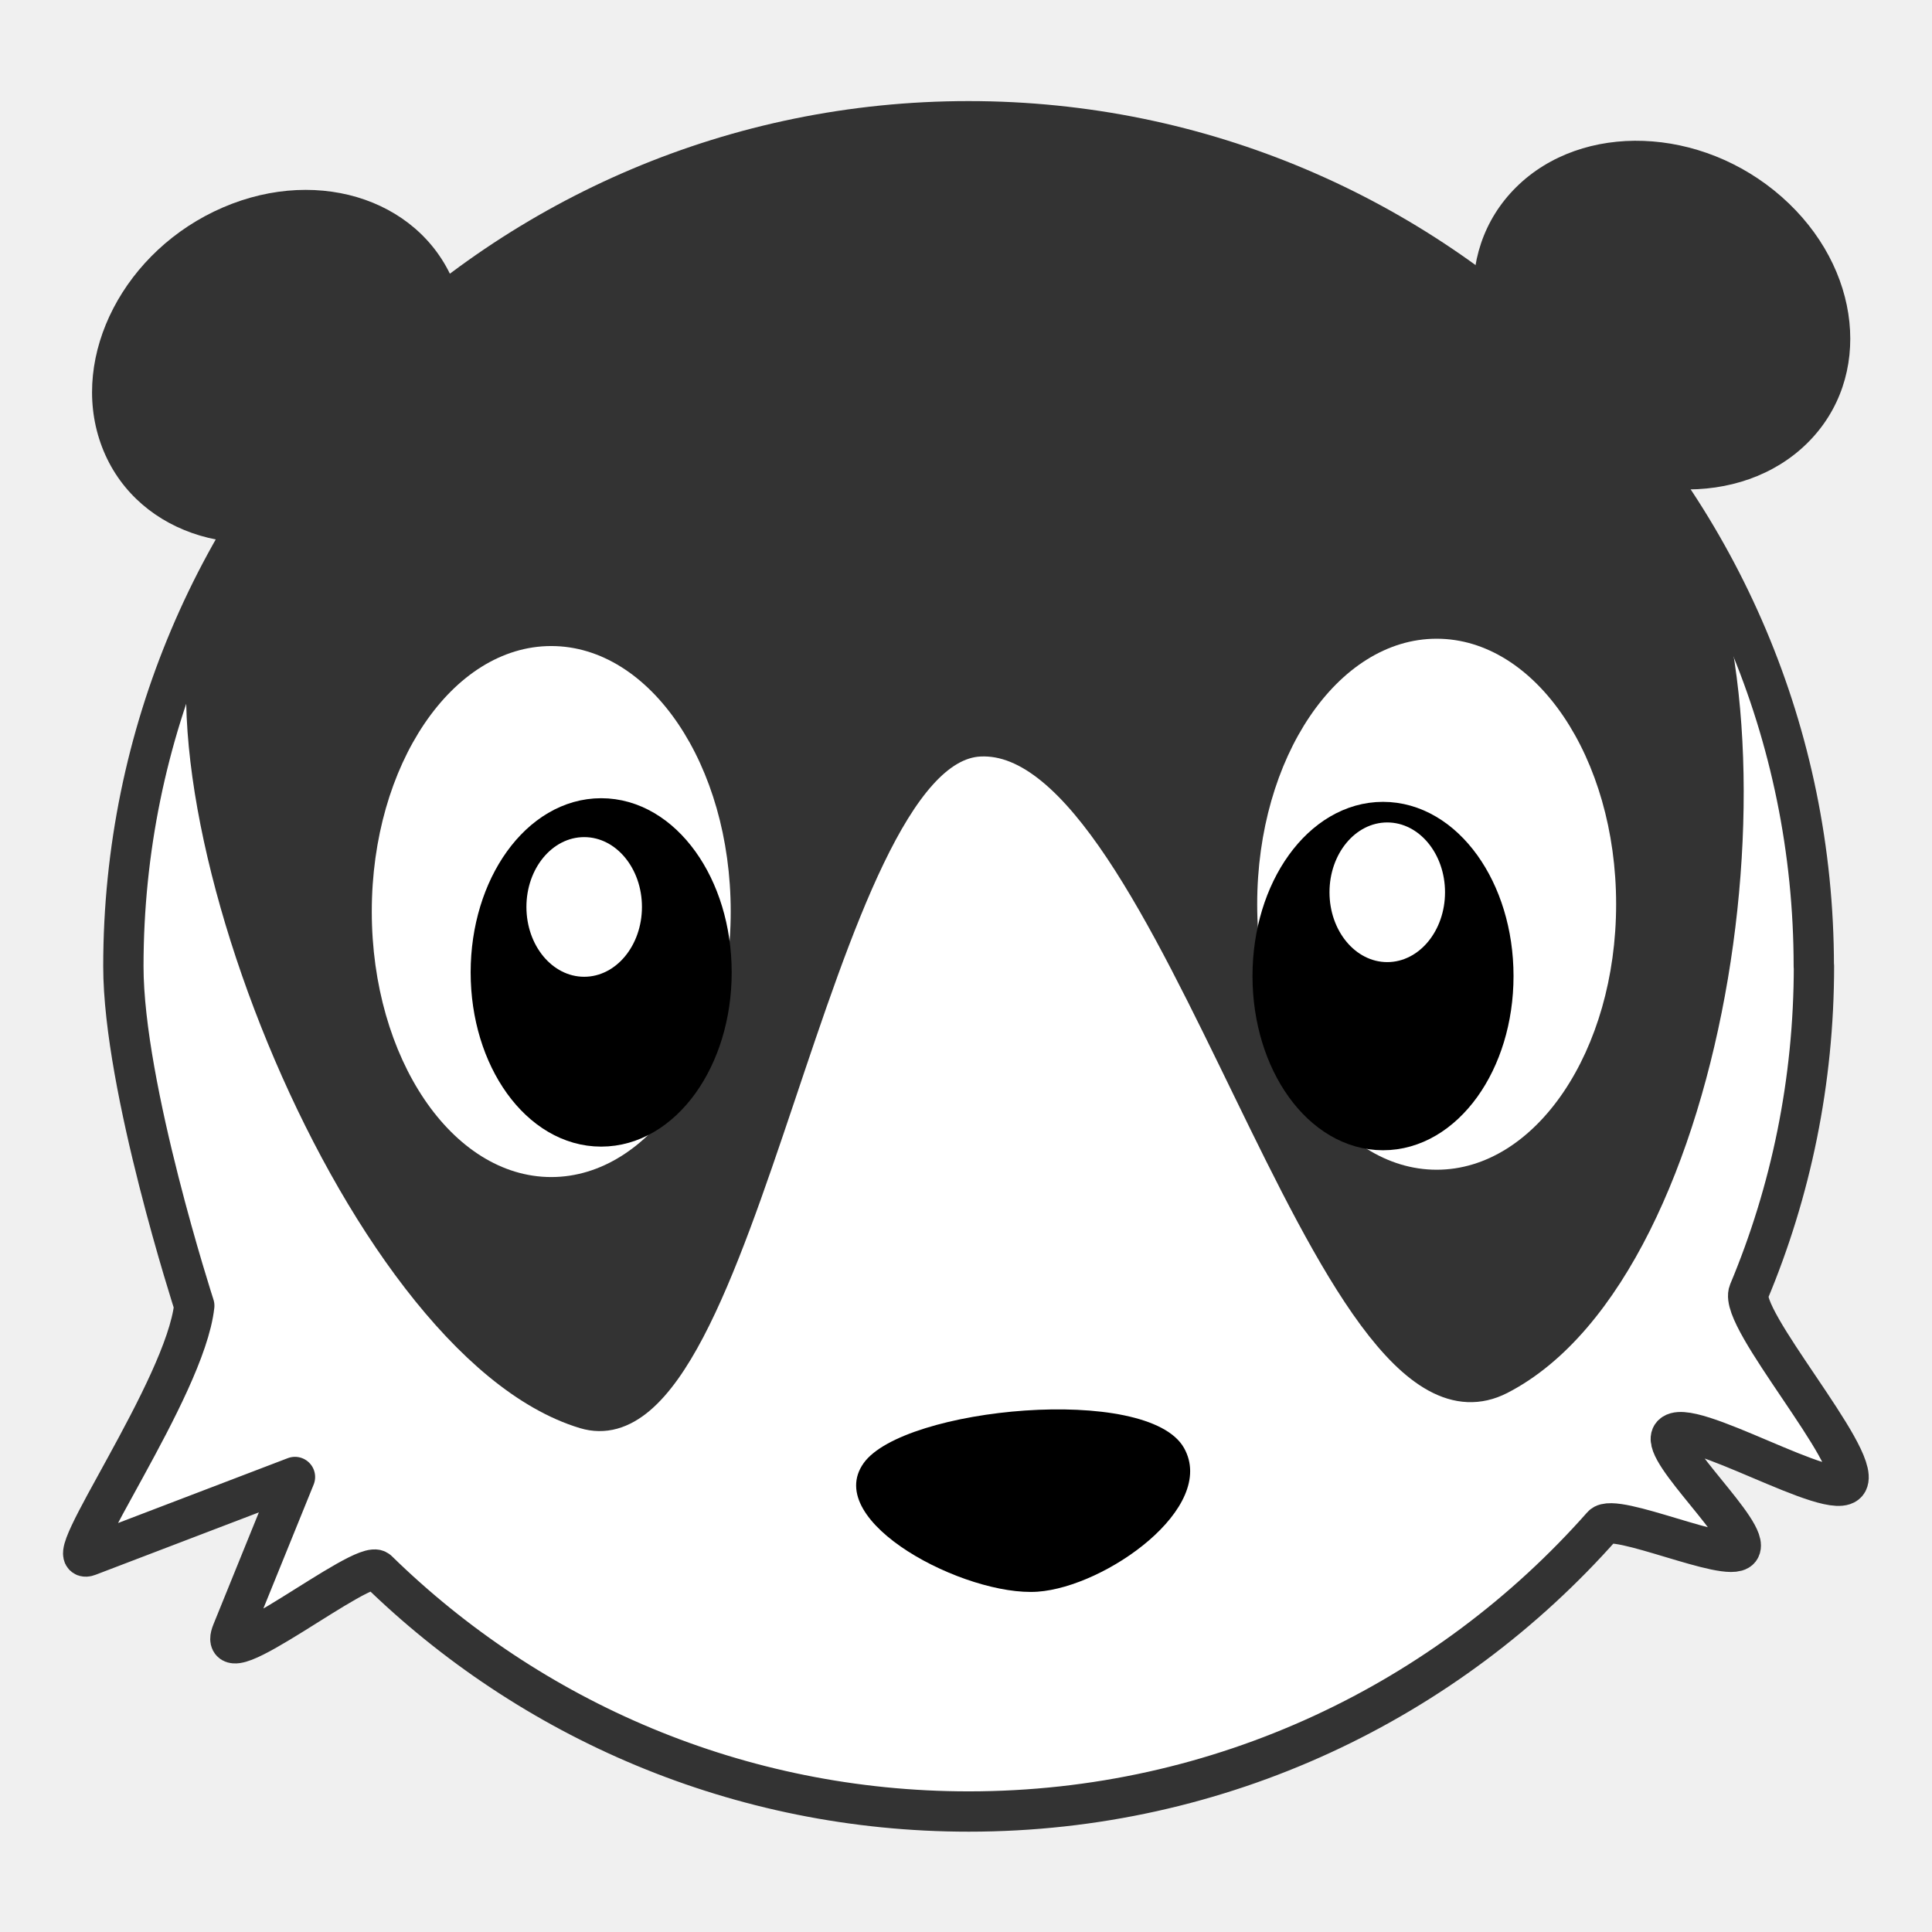
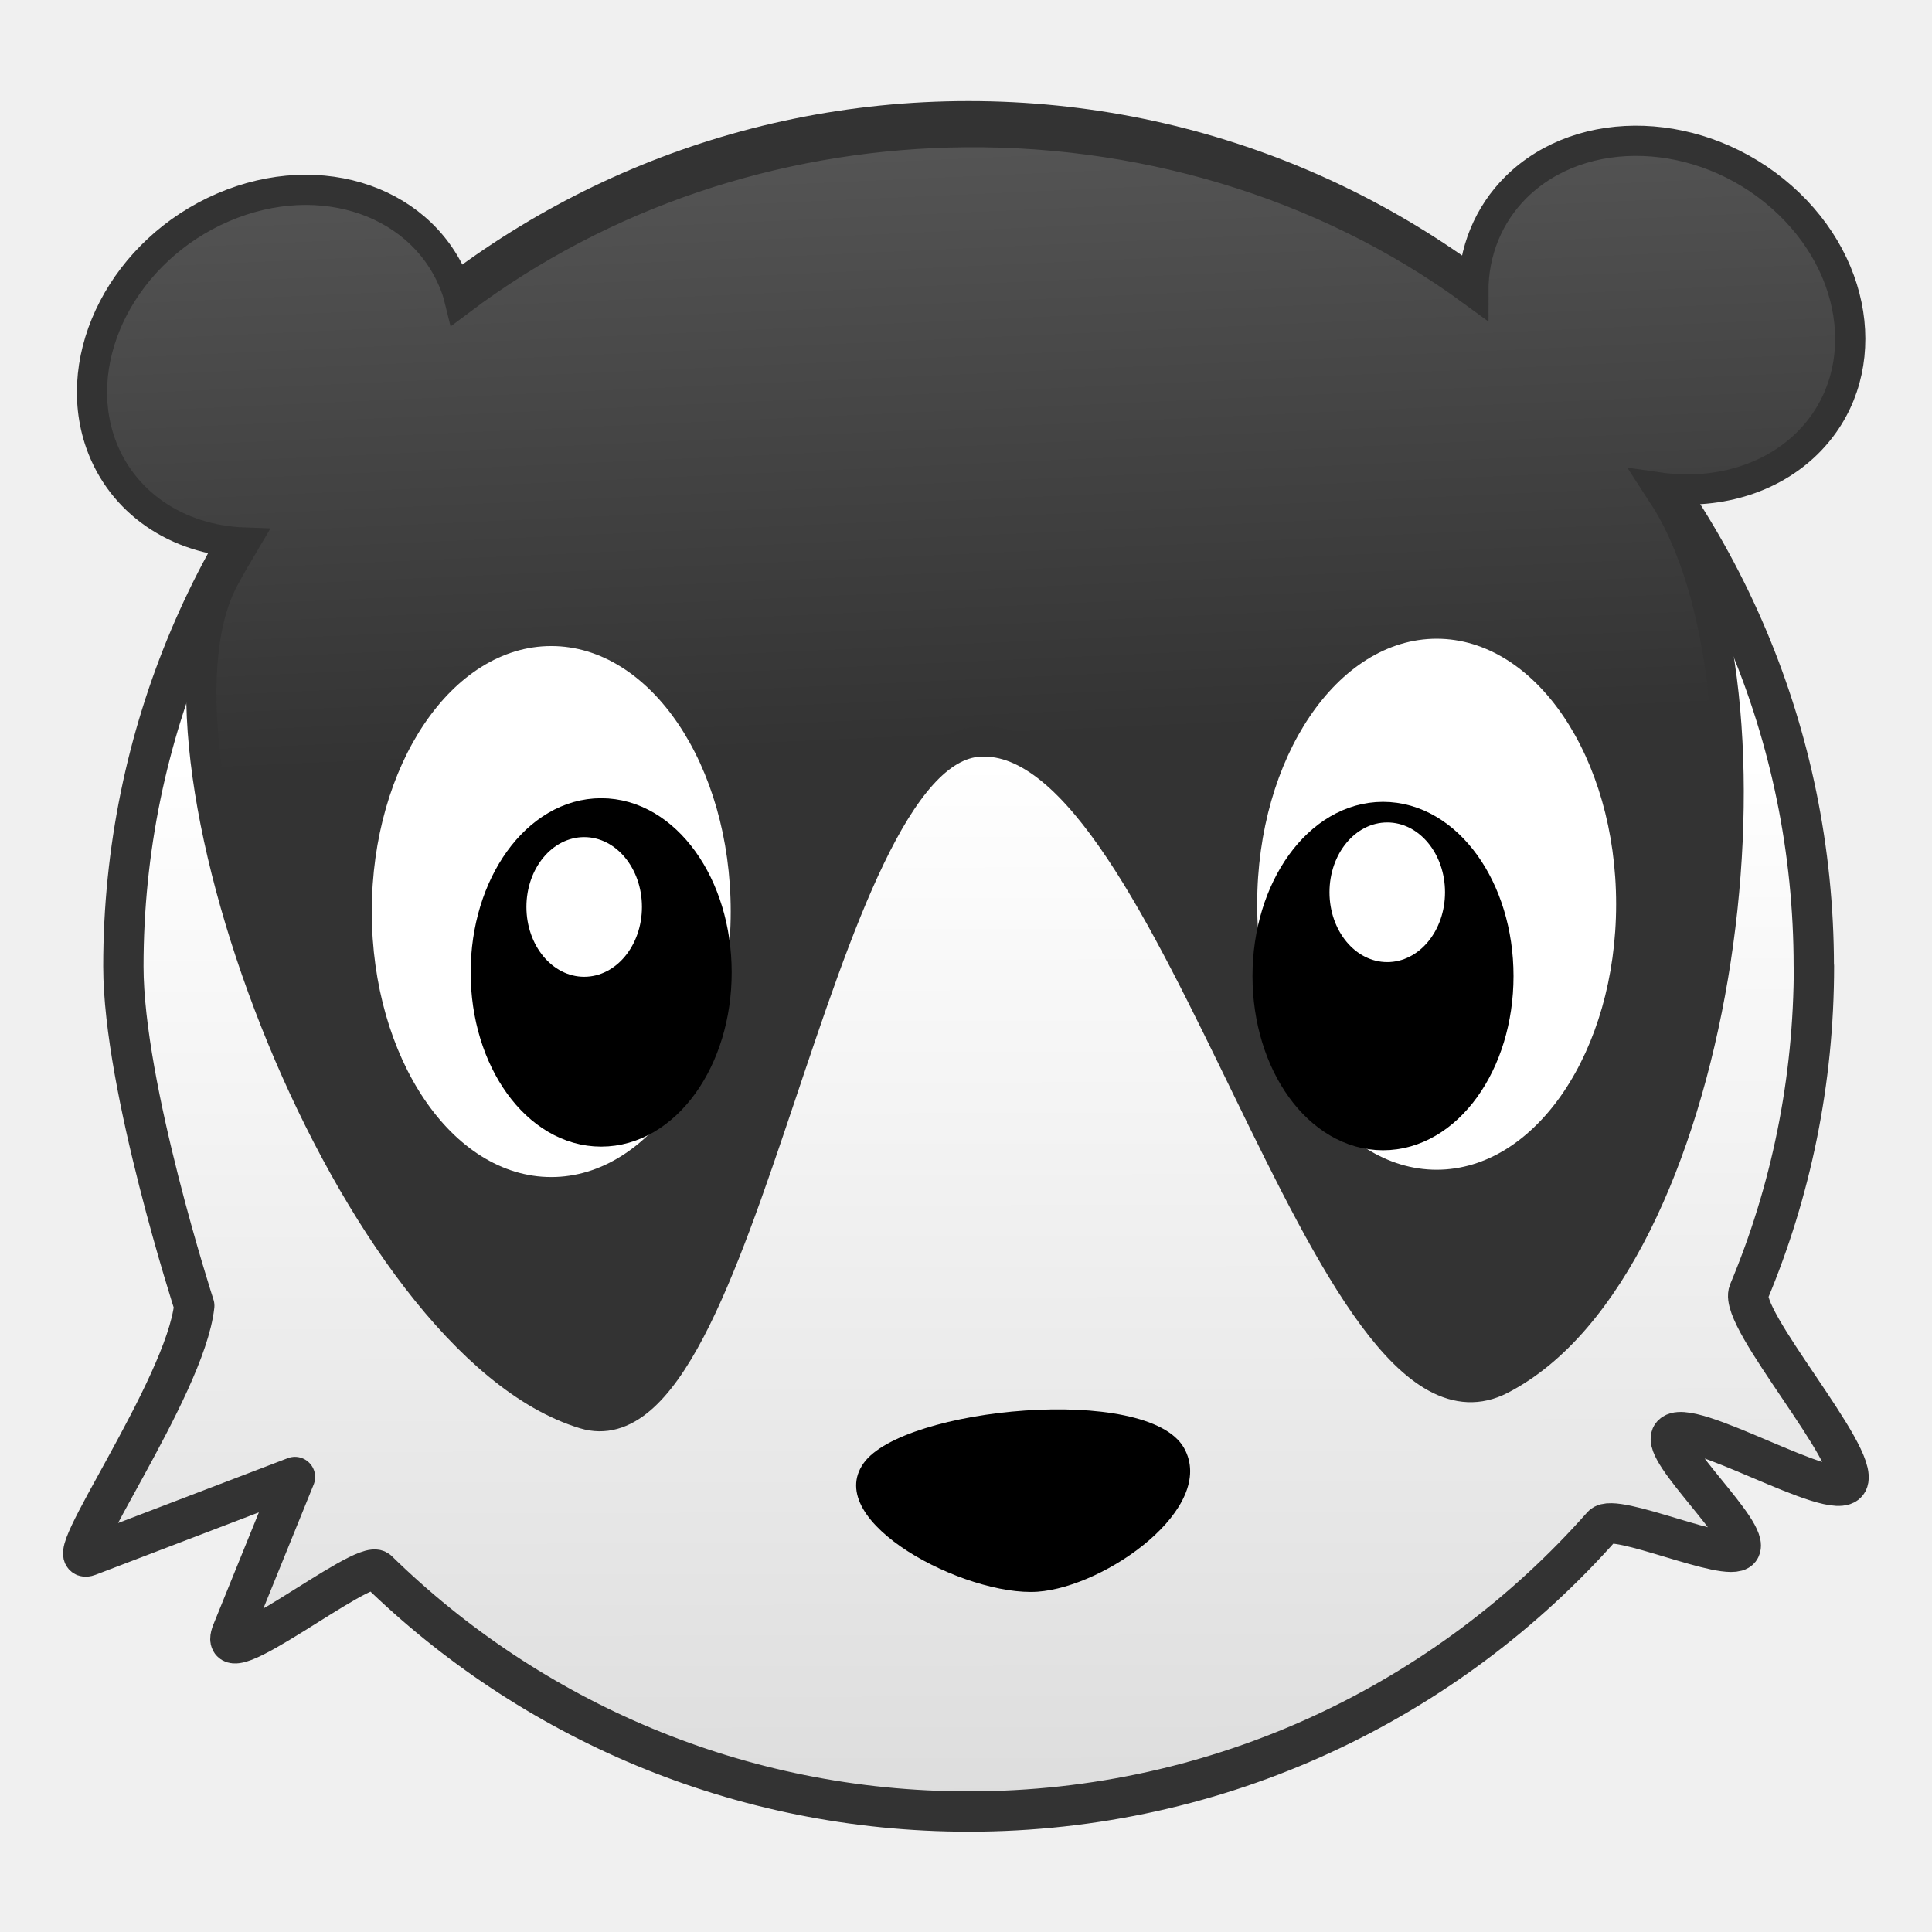
- <svg xmlns="http://www.w3.org/2000/svg" width="48" height="48" viewBox="0 0 12.7 12.7" version="1.1" id="svg1500">
-   <defs id="defs1494" />
+ <svg xmlns="http://www.w3.org/2000/svg" xmlns:xlink="http://www.w3.org/1999/xlink" width="48" height="48" viewBox="0 0 12.7 12.7" version="1.1" id="svg1500">
+   <defs id="defs1494">
+     <linearGradient id="linearGradient849">
+       <stop style="stop-color:#dddddd;stop-opacity:1" offset="0" id="stop845" />
+       <stop style="stop-color:#ffffff;stop-opacity:1" offset="1" id="stop847" />
+     </linearGradient>
+     <linearGradient id="linearGradient841">
+       <stop style="stop-color:#333333;stop-opacity:1;" offset="0" id="stop837" />
+       <stop style="stop-color:#555555;stop-opacity:1" offset="1" id="stop839" />
+     </linearGradient>
+     <linearGradient xlink:href="#linearGradient841" id="linearGradient843" x1="24.232" y1="18.438" x2="23.557" y2="3.291" gradientUnits="userSpaceOnUse" />
+     <linearGradient xlink:href="#linearGradient849" id="linearGradient851" x1="6.391" y1="296.16" x2="6.38" y2="289.296" gradientUnits="userSpaceOnUse" />
+   </defs>
  <g id="layer1" transform="translate(0,-284.3)">
-     <path style="fill:#ffffff;fill-opacity:1;stroke:#333333;stroke-width:0.265;stroke-linejoin:round;stroke-miterlimit:4;stroke-dasharray:none;stroke-opacity:1" d="m 11.924,290.65 c 0,0.759 -0.152,1.483 -0.428,2.142 -0.072,0.173 0.737,1.086 0.649,1.25 -0.082,0.151 -1.061,-0.448 -1.156,-0.306 -0.072,0.108 0.526,0.645 0.447,0.748 -0.074,0.095 -0.824,-0.245 -0.903,-0.155 -1.018,1.152 -2.507,1.879 -4.165,1.879 -1.512,0 -2.883,-0.604 -3.885,-1.584 -0.089,-0.087 -1.087,0.723 -0.957,0.403 l 0.413,-1.018 -1.358,0.519 c -0.213,0.082 0.636,-1.097 0.696,-1.645 0,0 -0.466,-1.437 -0.466,-2.23 -1.35e-6,-3.069 2.488,-5.556 5.556,-5.556 3.069,0 5.556,2.488 5.556,5.556 z" id="path836" />
-     <path style="fill:#333333;fill-opacity:1;stroke:#333333;stroke-width:0.198px;stroke-linecap:butt;stroke-linejoin:miter;stroke-opacity:1" d="m 1.469,288.108 c 2.051,-3.882 7.489,-3.78 9.486,-0.518 0.84,1.371 0.339,5.042 -1.091,5.778 -1.151,0.592 -2.131,-4.259 -3.424,-4.194 -1.093,0.056 -1.551,4.735 -2.599,4.419 -1.521,-0.459 -2.994,-4.31 -2.373,-5.485 z" id="path846" />
+     <path style="fill:url(#linearGradient851);fill-opacity:1;stroke:#333333;stroke-width:0.265;stroke-linejoin:round;stroke-miterlimit:4;stroke-dasharray:none;stroke-opacity:1" d="m 11.924,290.65 c 0,0.759 -0.152,1.483 -0.428,2.142 -0.072,0.173 0.737,1.086 0.649,1.25 -0.082,0.151 -1.061,-0.448 -1.156,-0.306 -0.072,0.108 0.526,0.645 0.447,0.748 -0.074,0.095 -0.824,-0.245 -0.903,-0.155 -1.018,1.152 -2.507,1.879 -4.165,1.879 -1.512,0 -2.883,-0.604 -3.885,-1.584 -0.089,-0.087 -1.087,0.723 -0.957,0.403 l 0.413,-1.018 -1.358,0.519 c -0.213,0.082 0.636,-1.097 0.696,-1.645 0,0 -0.466,-1.437 -0.466,-2.23 -1.35e-6,-3.069 2.488,-5.556 5.556,-5.556 3.069,0 5.556,2.488 5.556,5.556 z" id="path836" />
+     <path style="fill:url(#linearGradient843);fill-opacity:1;stroke:#333333;stroke-width:0.75px;stroke-linecap:butt;stroke-linejoin:miter;stroke-opacity:1" d="M 23.557 3.291 C 19.28 3.41 14.999 4.78 11.424 7.469 A 4.144 4.851 55.391 0 0 11.346 7.195 A 4.144 4.851 55.391 0 0 5.539 5.154 A 4.144 4.851 55.391 0 0 2.498 11.01 A 4.144 4.851 55.391 0 0 6.076 13.48 C 5.898 13.781 5.719 14.08 5.553 14.395 C 3.205 18.836 8.775 33.393 14.521 35.127 C 18.482 36.322 20.212 18.634 24.344 18.424 C 29.23 18.176 32.933 36.512 37.283 34.273 C 42.688 31.493 44.58 17.619 41.406 12.436 C 41.337 12.323 41.259 12.218 41.188 12.107 A 4.851 4.144 30.055 0 0 44.902 11.012 A 4.851 4.144 30.055 0 0 44.262 4.891 A 4.851 4.144 30.055 0 0 37.67 4.646 A 4.851 4.144 30.055 0 0 36.605 7.248 C 32.893 4.522 28.233 3.16 23.557 3.291 z " transform="matrix(0.2645833,0,0,0.2645833,0,284.3)" id="path846" />
    <g id="g874" transform="matrix(0.845687,0,0,0.8182313,-0.4584868,54.63815)">
      <ellipse ry="2.133" rx="1.395" cy="288.004" cx="4.827" id="path848" style="fill:#ffffff;fill-opacity:1;stroke:none;stroke-width:0.265;stroke-linejoin:round;stroke-miterlimit:4;stroke-dasharray:none;stroke-opacity:1" />
      <ellipse ry="1.267" rx="0.882" cy="288.493" cx="5.215" id="path867" style="fill:#000000;fill-opacity:1;stroke:#000000;stroke-width:0.265;stroke-linejoin:round;stroke-miterlimit:4;stroke-dasharray:none;stroke-opacity:1" />
      <ellipse ry="0.561" rx="0.449" cy="287.967" cx="5.083" id="path869" style="fill:#ffffff;fill-opacity:1;stroke:none;stroke-width:0.353;stroke-linejoin:round;stroke-miterlimit:4;stroke-dasharray:none;stroke-opacity:1" />
    </g>
    <g id="g874-6" transform="matrix(-0.845687,0,0,0.8182313,13.52601,54.59005)">
      <ellipse ry="2.133" rx="1.395" cy="288.004" cx="4.827" id="path848-7" style="fill:#ffffff;fill-opacity:1;stroke:none;stroke-width:0.265;stroke-linejoin:round;stroke-miterlimit:4;stroke-dasharray:none;stroke-opacity:1" />
      <ellipse ry="1.267" rx="0.882" cy="288.581" cx="5.244" id="path867-5" style="fill:#000000;fill-opacity:1;stroke:#000000;stroke-width:0.265;stroke-linejoin:round;stroke-miterlimit:4;stroke-dasharray:none;stroke-opacity:1" />
      <ellipse ry="0.561" rx="0.449" cy="287.908" cx="5.211" id="path869-3" style="fill:#ffffff;fill-opacity:1;stroke:none;stroke-width:0.353;stroke-linejoin:round;stroke-miterlimit:4;stroke-dasharray:none;stroke-opacity:1" />
    </g>
    <path style="fill:#000000;fill-opacity:1;stroke:none;stroke-width:0.328px;stroke-linecap:butt;stroke-linejoin:miter;stroke-opacity:1" d="m 5.677,293.918 c 0.261,-0.367 1.868,-0.522 2.106,-0.1 0.221,0.392 -0.514,0.913 -0.962,0.945 -0.473,0.033 -1.419,-0.458 -1.144,-0.845 z" id="path904" />
-     <ellipse style="fill:#333333;fill-opacity:1;stroke:none;stroke-width:0.251;stroke-linejoin:round;stroke-miterlimit:4;stroke-dasharray:none;stroke-opacity:1" id="path833" cx="-93.283" cy="264.666" rx="1.274" ry="1.107" transform="matrix(0.9183277,-0.395821,0.3305889,0.9437749,0,0)" />
-     <ellipse style="fill:#333333;fill-opacity:1;stroke:none;stroke-width:0.251;stroke-linejoin:round;stroke-miterlimit:4;stroke-dasharray:none;stroke-opacity:1" id="path833-3" cx="211.955" cy="208.282" rx="1.274" ry="1.107" transform="matrix(0.7507307,0.6606084,-0.7115228,0.702663,0,0)" />
  </g>
</svg>
